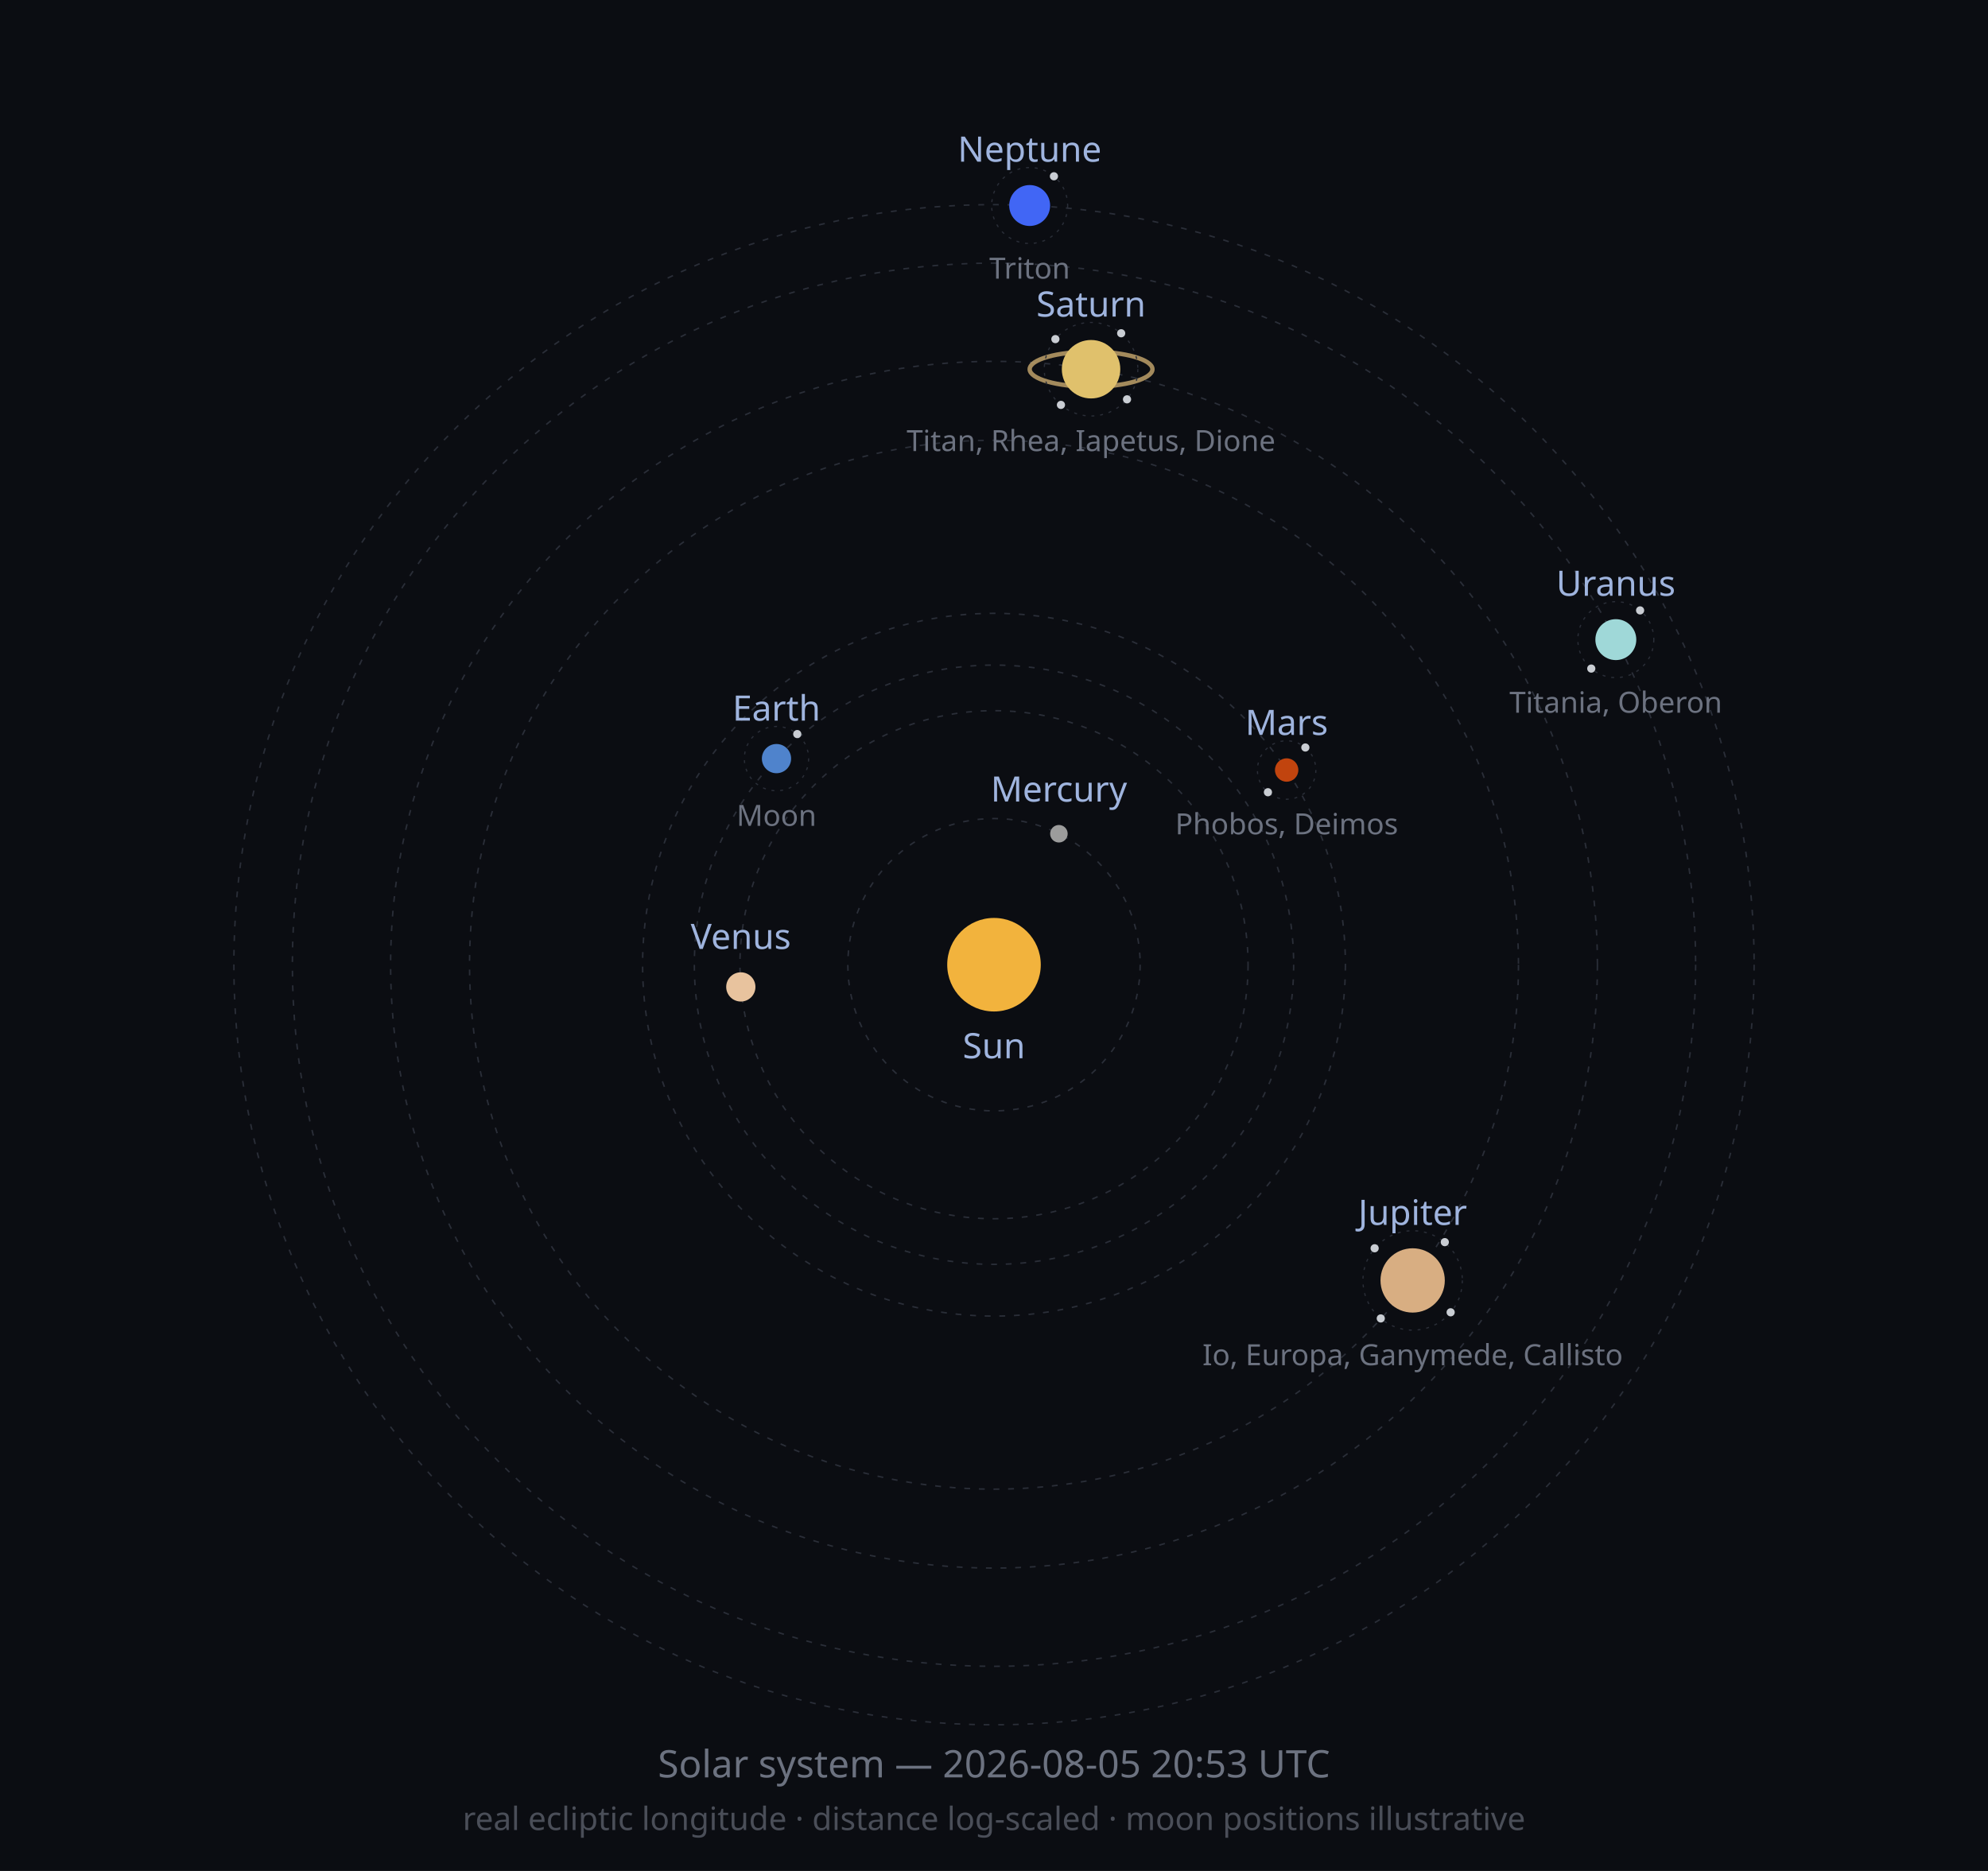
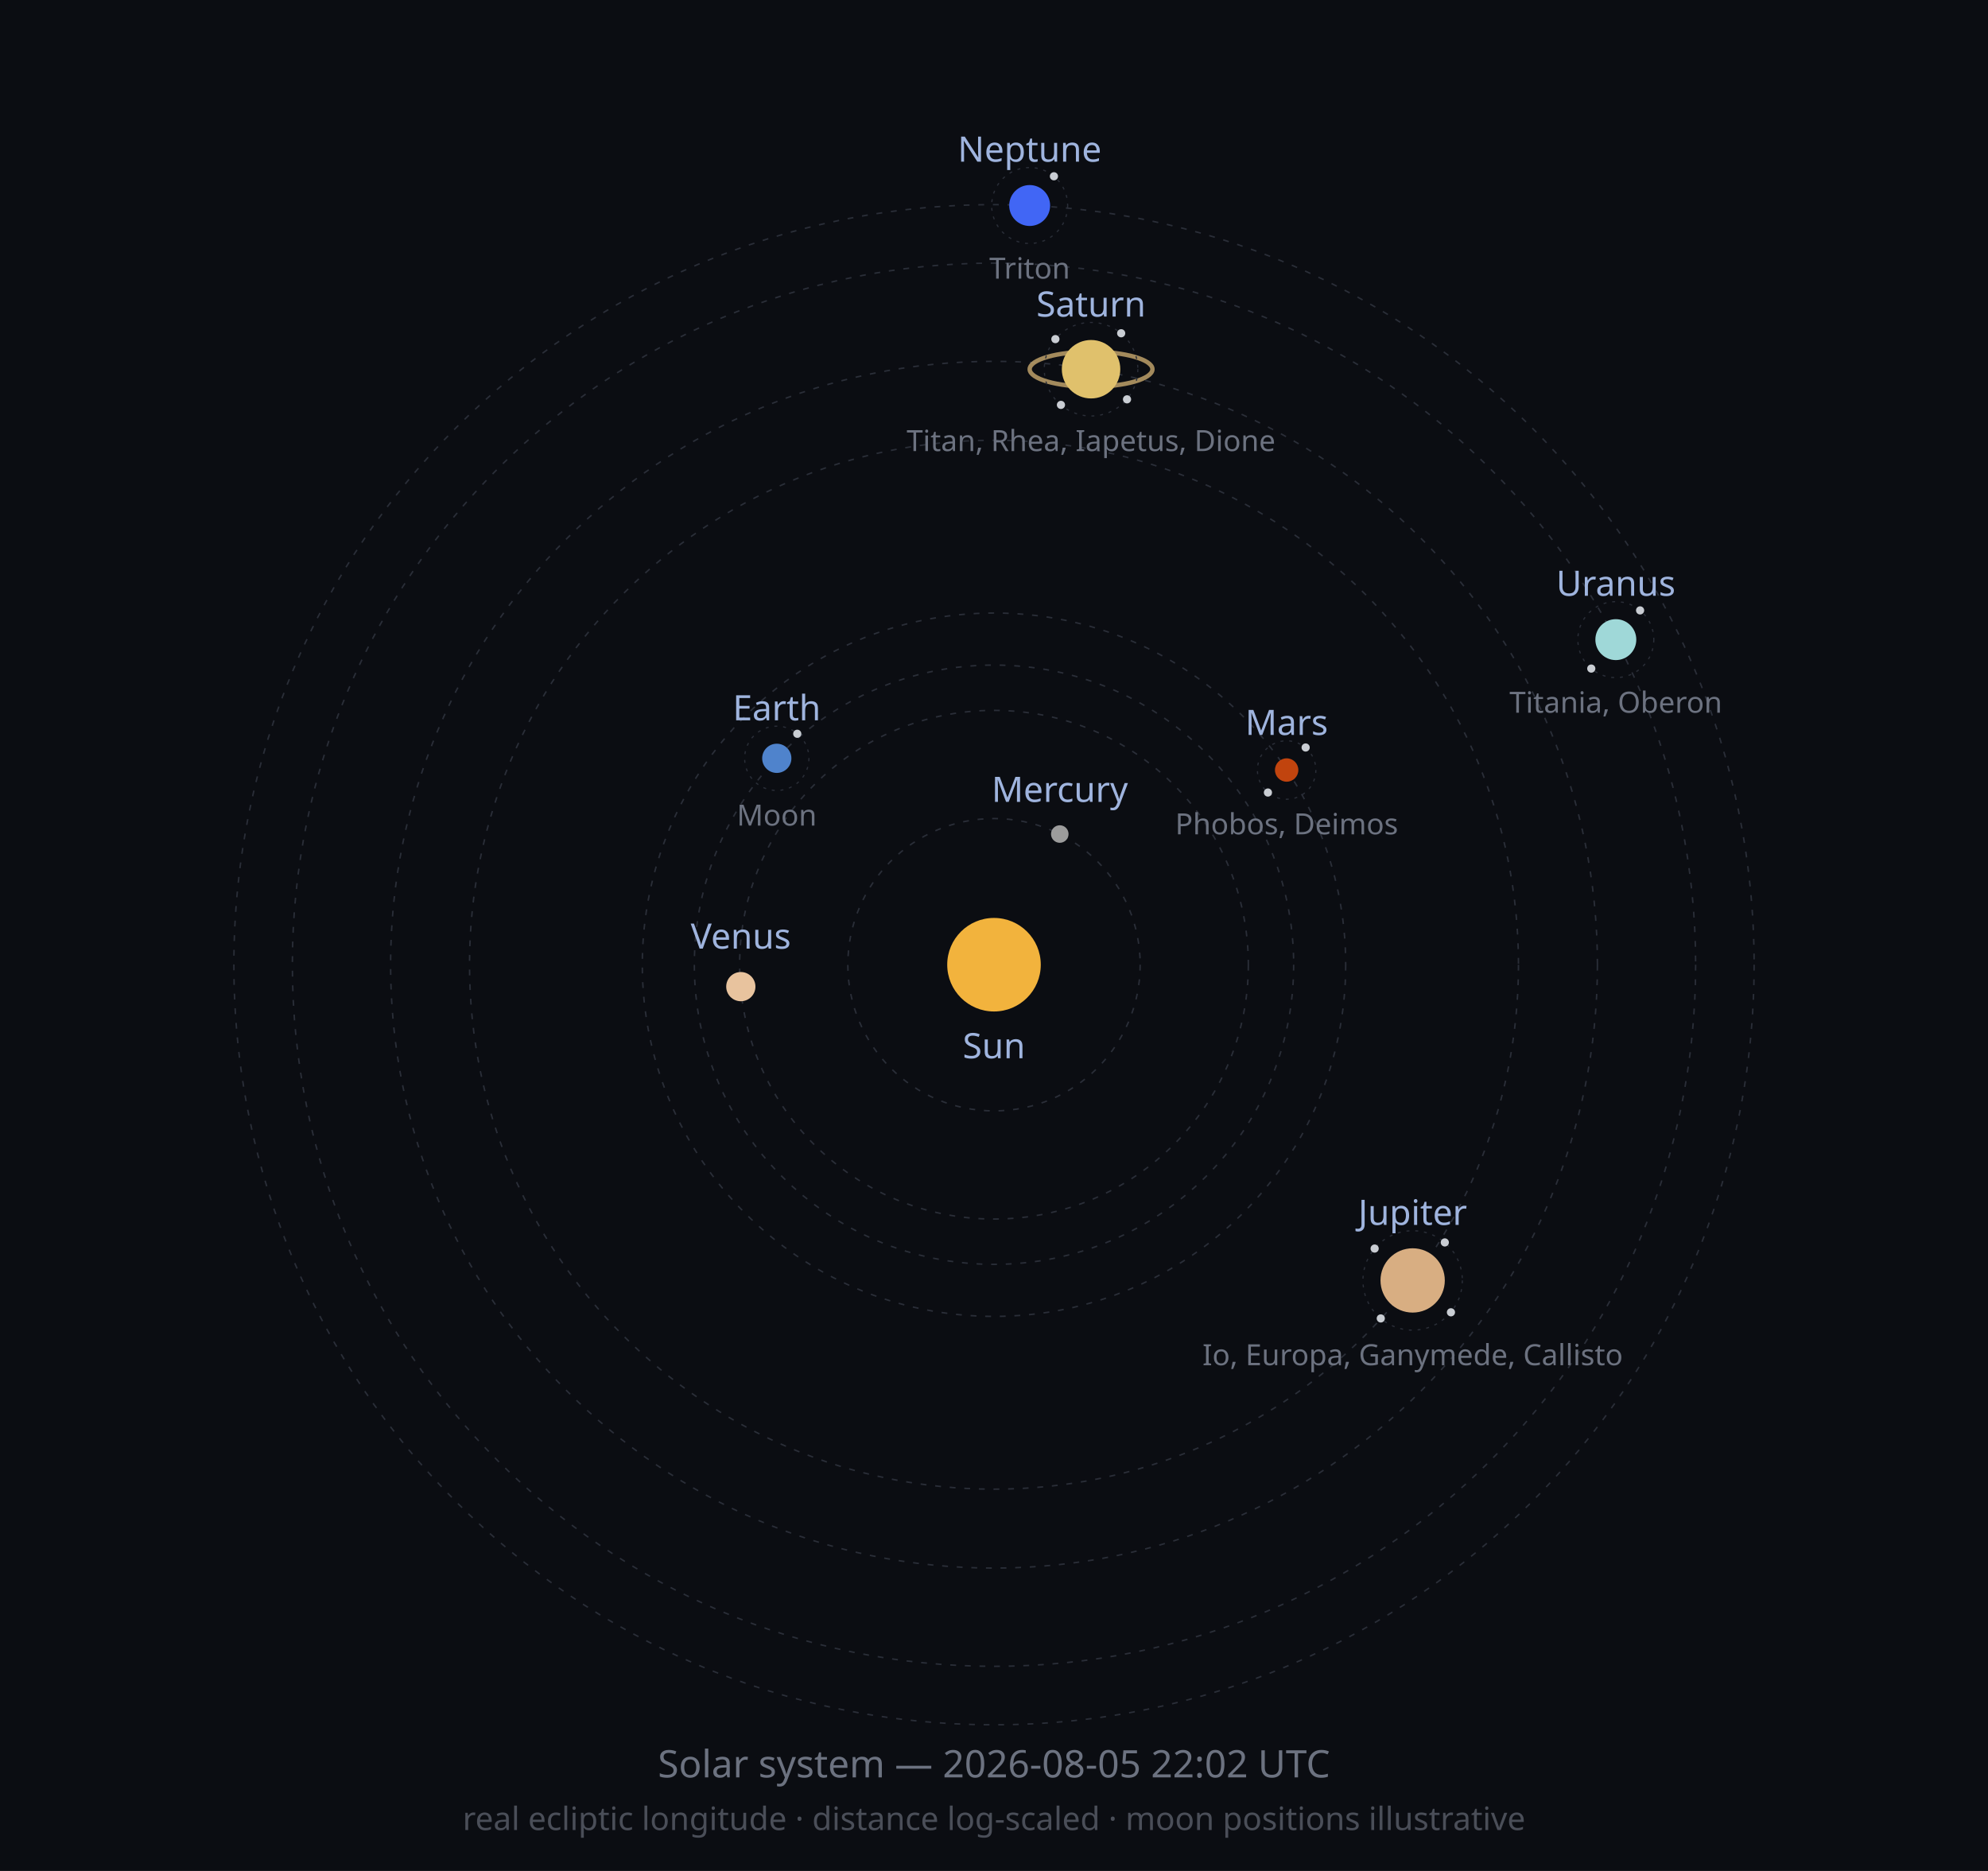
<svg xmlns="http://www.w3.org/2000/svg" width="680" height="640" viewBox="0 0 680 640" role="img">
  <defs>
    <marker id="arrow" viewBox="0 0 10 10" refX="8" refY="5" markerWidth="6" markerHeight="6" orient="auto-start-reverse">
      <path d="M2 1L8 5L2 9" fill="none" stroke="context-stroke" stroke-width="1.5" stroke-linecap="round" stroke-linejoin="round" />
    </marker>
  </defs>
  <style>
  .orbit { fill: none; stroke: #2A2E38; stroke-width: 0.5; stroke-dasharray: 2 3; }
  .moonorbit { fill: none; stroke: #2A2E38; stroke-width: 0.4; stroke-dasharray: 1 2; }
  .lbl { font-family: sans-serif; font-size: 12px; fill: #9FB4DE; }
  .moonlbl { font-family: sans-serif; font-size: 10px; fill: #6C7280; }
</style>
  <rect width="680" height="640" fill="#0B0D12" />
  <circle class="orbit" cx="340" cy="330" r="50.0" />
-   <circle class="orbit" cx="340" cy="330" r="86.9" />
+   <circle class="orbit" cx="340" cy="330" r="87.0" />
  <circle class="orbit" cx="340" cy="330" r="102.5" />
-   <circle class="orbit" cx="340" cy="330" r="120.2" />
+   <circle class="orbit" cx="340" cy="330" r="120.3" />
  <circle class="orbit" cx="340" cy="330" r="179.4" />
  <circle class="orbit" cx="340" cy="330" r="206.4" />
  <circle class="orbit" cx="340" cy="330" r="240.0" />
  <circle class="orbit" cx="340" cy="330" r="260.0" />
  <circle cx="340" cy="330" r="16" fill="#F2B33D" />
  <text class="lbl" x="340" y="362" text-anchor="middle">Sun</text>
-   <circle cx="362.2" cy="285.2" r="3" fill="#9C9C9C" />
-   <text class="lbl" x="362.2" y="274.2" text-anchor="middle">Mercury</text>
-   <circle cx="253.4" cy="337.6" r="5" fill="#E8C39E" />
-   <text class="lbl" x="253.4" y="324.6" text-anchor="middle">Venus</text>
-   <circle cx="265.6" cy="259.5" r="5" fill="#4F83CC" />
-   <circle class="moonorbit" cx="265.6" cy="259.5" r="11" />
-   <circle cx="272.7" cy="251.1" r="1.4" fill="#C9CDD3" />
-   <text class="moonlbl" x="265.6" y="282.5" text-anchor="middle">Moon</text>
-   <text class="lbl" x="265.6" y="246.5" text-anchor="middle">Earth</text>
+   <circle cx="362.5" cy="285.3" r="3" fill="#9C9C9C" />
+   <text class="lbl" x="362.5" y="274.3" text-anchor="middle">Mercury</text>
+   <circle cx="253.4" cy="337.5" r="5" fill="#E8C39E" />
+   <text class="lbl" x="253.4" y="324.5" text-anchor="middle">Venus</text>
+   <circle cx="265.7" cy="259.4" r="5" fill="#4F83CC" />
+   <circle class="moonorbit" cx="265.7" cy="259.4" r="11" />
+   <circle cx="272.7" cy="251.0" r="1.4" fill="#C9CDD3" />
+   <text class="moonlbl" x="265.7" y="282.4" text-anchor="middle">Moon</text>
+   <text class="lbl" x="265.7" y="246.4" text-anchor="middle">Earth</text>
  <circle cx="440.1" cy="263.4" r="4" fill="#C1440E" />
  <circle class="moonorbit" cx="440.1" cy="263.4" r="10" />
-   <circle cx="446.5" cy="255.7" r="1.4" fill="#C9CDD3" />
-   <circle cx="433.7" cy="271.0" r="1.4" fill="#C9CDD3" />
+   <circle cx="446.6" cy="255.7" r="1.4" fill="#C9CDD3" />
+   <circle cx="433.7" cy="271.1" r="1.4" fill="#C9CDD3" />
  <text class="moonlbl" x="440.1" y="285.4" text-anchor="middle">Phobos, Deimos</text>
  <text class="lbl" x="440.1" y="251.4" text-anchor="middle">Mars</text>
  <circle cx="483.2" cy="438.0" r="11" fill="#D8AE82" />
  <circle class="moonorbit" cx="483.2" cy="438.0" r="17" />
-   <circle cx="494.2" cy="424.9" r="1.4" fill="#C9CDD3" />
-   <circle cx="496.2" cy="448.9" r="1.4" fill="#C9CDD3" />
+   <circle cx="494.2" cy="425.0" r="1.4" fill="#C9CDD3" />
+   <circle cx="496.3" cy="448.9" r="1.4" fill="#C9CDD3" />
  <circle cx="472.3" cy="451.0" r="1.4" fill="#C9CDD3" />
-   <circle cx="470.2" cy="427.0" r="1.4" fill="#C9CDD3" />
+   <circle cx="470.2" cy="427.1" r="1.4" fill="#C9CDD3" />
  <text class="moonlbl" x="483.2" y="467.0" text-anchor="middle">Io, Europa, Ganymede, Callisto</text>
  <text class="lbl" x="483.2" y="419.0" text-anchor="middle">Jupiter</text>
  <ellipse cx="373.2" cy="126.3" rx="21.0" ry="6.0" fill="none" stroke="#C9A96E" stroke-width="1.5" opacity="0.8" />
  <circle cx="373.2" cy="126.3" r="10" fill="#E0C16C" />
  <circle class="moonorbit" cx="373.2" cy="126.3" r="16" />
  <circle cx="383.5" cy="114.0" r="1.4" fill="#C9CDD3" />
  <circle cx="385.5" cy="136.6" r="1.4" fill="#C9CDD3" />
  <circle cx="362.9" cy="138.5" r="1.4" fill="#C9CDD3" />
  <circle cx="361.0" cy="116.0" r="1.4" fill="#C9CDD3" />
  <text class="moonlbl" x="373.2" y="154.3" text-anchor="middle">Titan, Rhea, Iapetus, Dione</text>
  <text class="lbl" x="373.2" y="108.3" text-anchor="middle">Saturn</text>
  <circle cx="552.7" cy="218.8" r="7" fill="#9FD8D8" />
  <circle class="moonorbit" cx="552.7" cy="218.8" r="13" />
  <circle cx="561.0" cy="208.8" r="1.4" fill="#C9CDD3" />
  <circle cx="544.3" cy="228.7" r="1.4" fill="#C9CDD3" />
  <text class="moonlbl" x="552.7" y="243.8" text-anchor="middle">Titania, Oberon</text>
  <text class="lbl" x="552.7" y="203.8" text-anchor="middle">Uranus</text>
  <circle cx="352.2" cy="70.3" r="7" fill="#4166F5" />
  <circle class="moonorbit" cx="352.2" cy="70.3" r="13" />
  <circle cx="360.5" cy="60.3" r="1.4" fill="#C9CDD3" />
  <text class="moonlbl" x="352.2" y="95.3" text-anchor="middle">Triton</text>
  <text class="lbl" x="352.2" y="55.3" text-anchor="middle">Neptune</text>
-   <text x="340" y="608" font-size="13" fill="#6C7280" text-anchor="middle" font-family="sans-serif">Solar system — 2026-08-05 20:53 UTC</text>
+   <text x="340" y="608" font-size="13" fill="#6C7280" text-anchor="middle" font-family="sans-serif">Solar system — 2026-08-05 22:02 UTC</text>
  <text x="340" y="626" font-size="11" fill="#4A4E58" text-anchor="middle" font-family="sans-serif">real ecliptic longitude · distance log-scaled · moon positions illustrative</text>
</svg>
